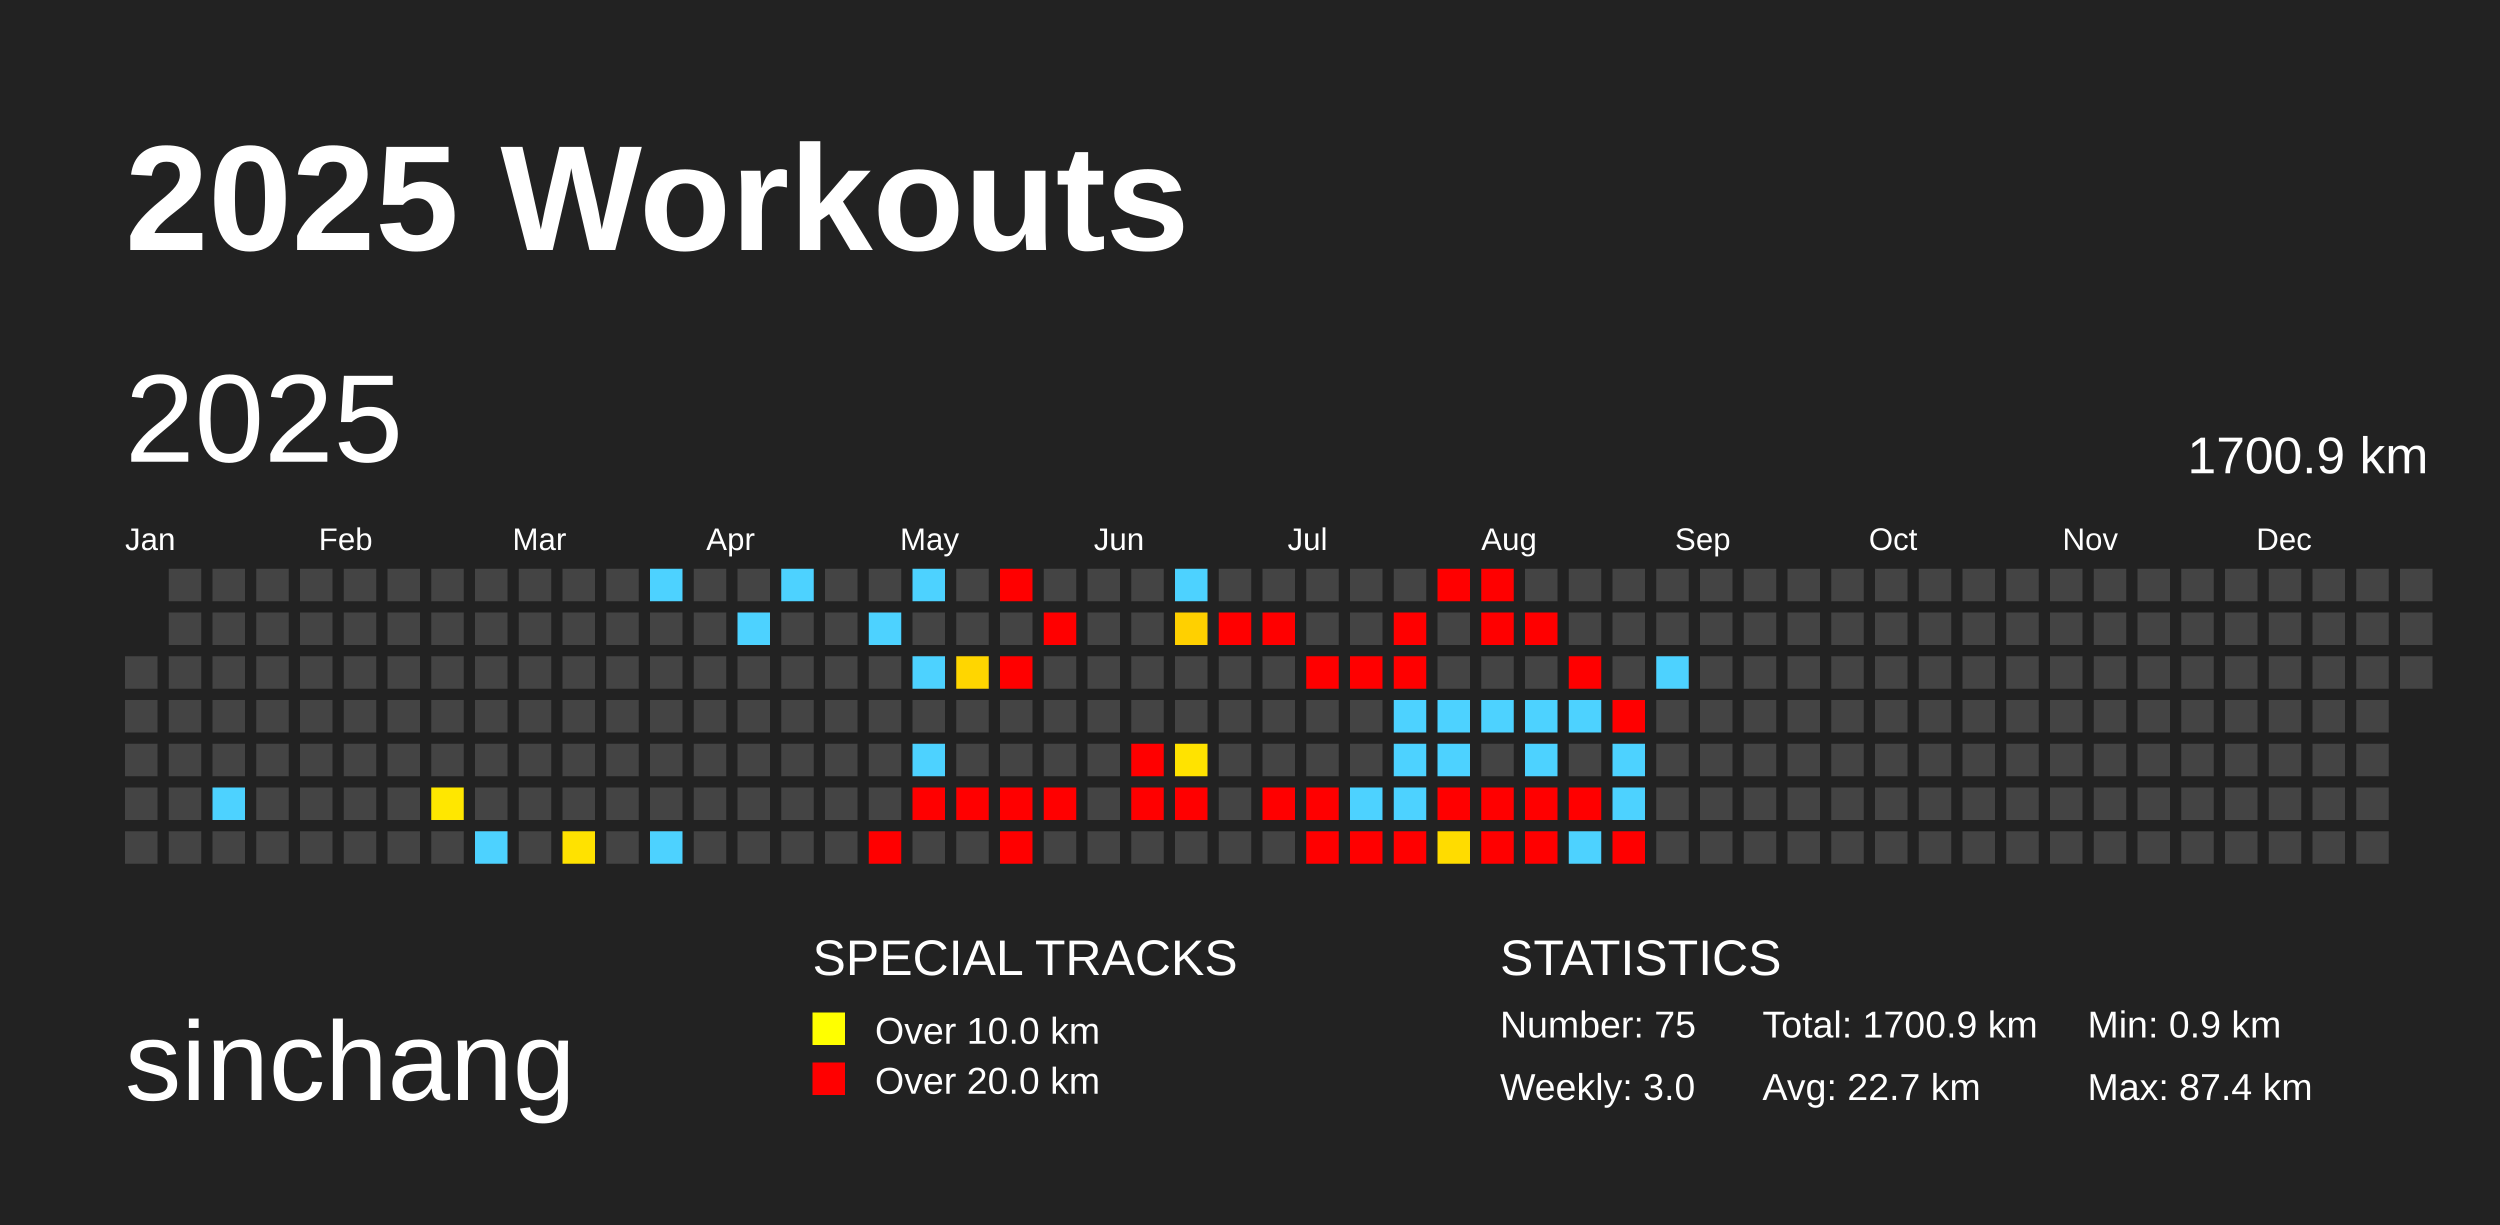
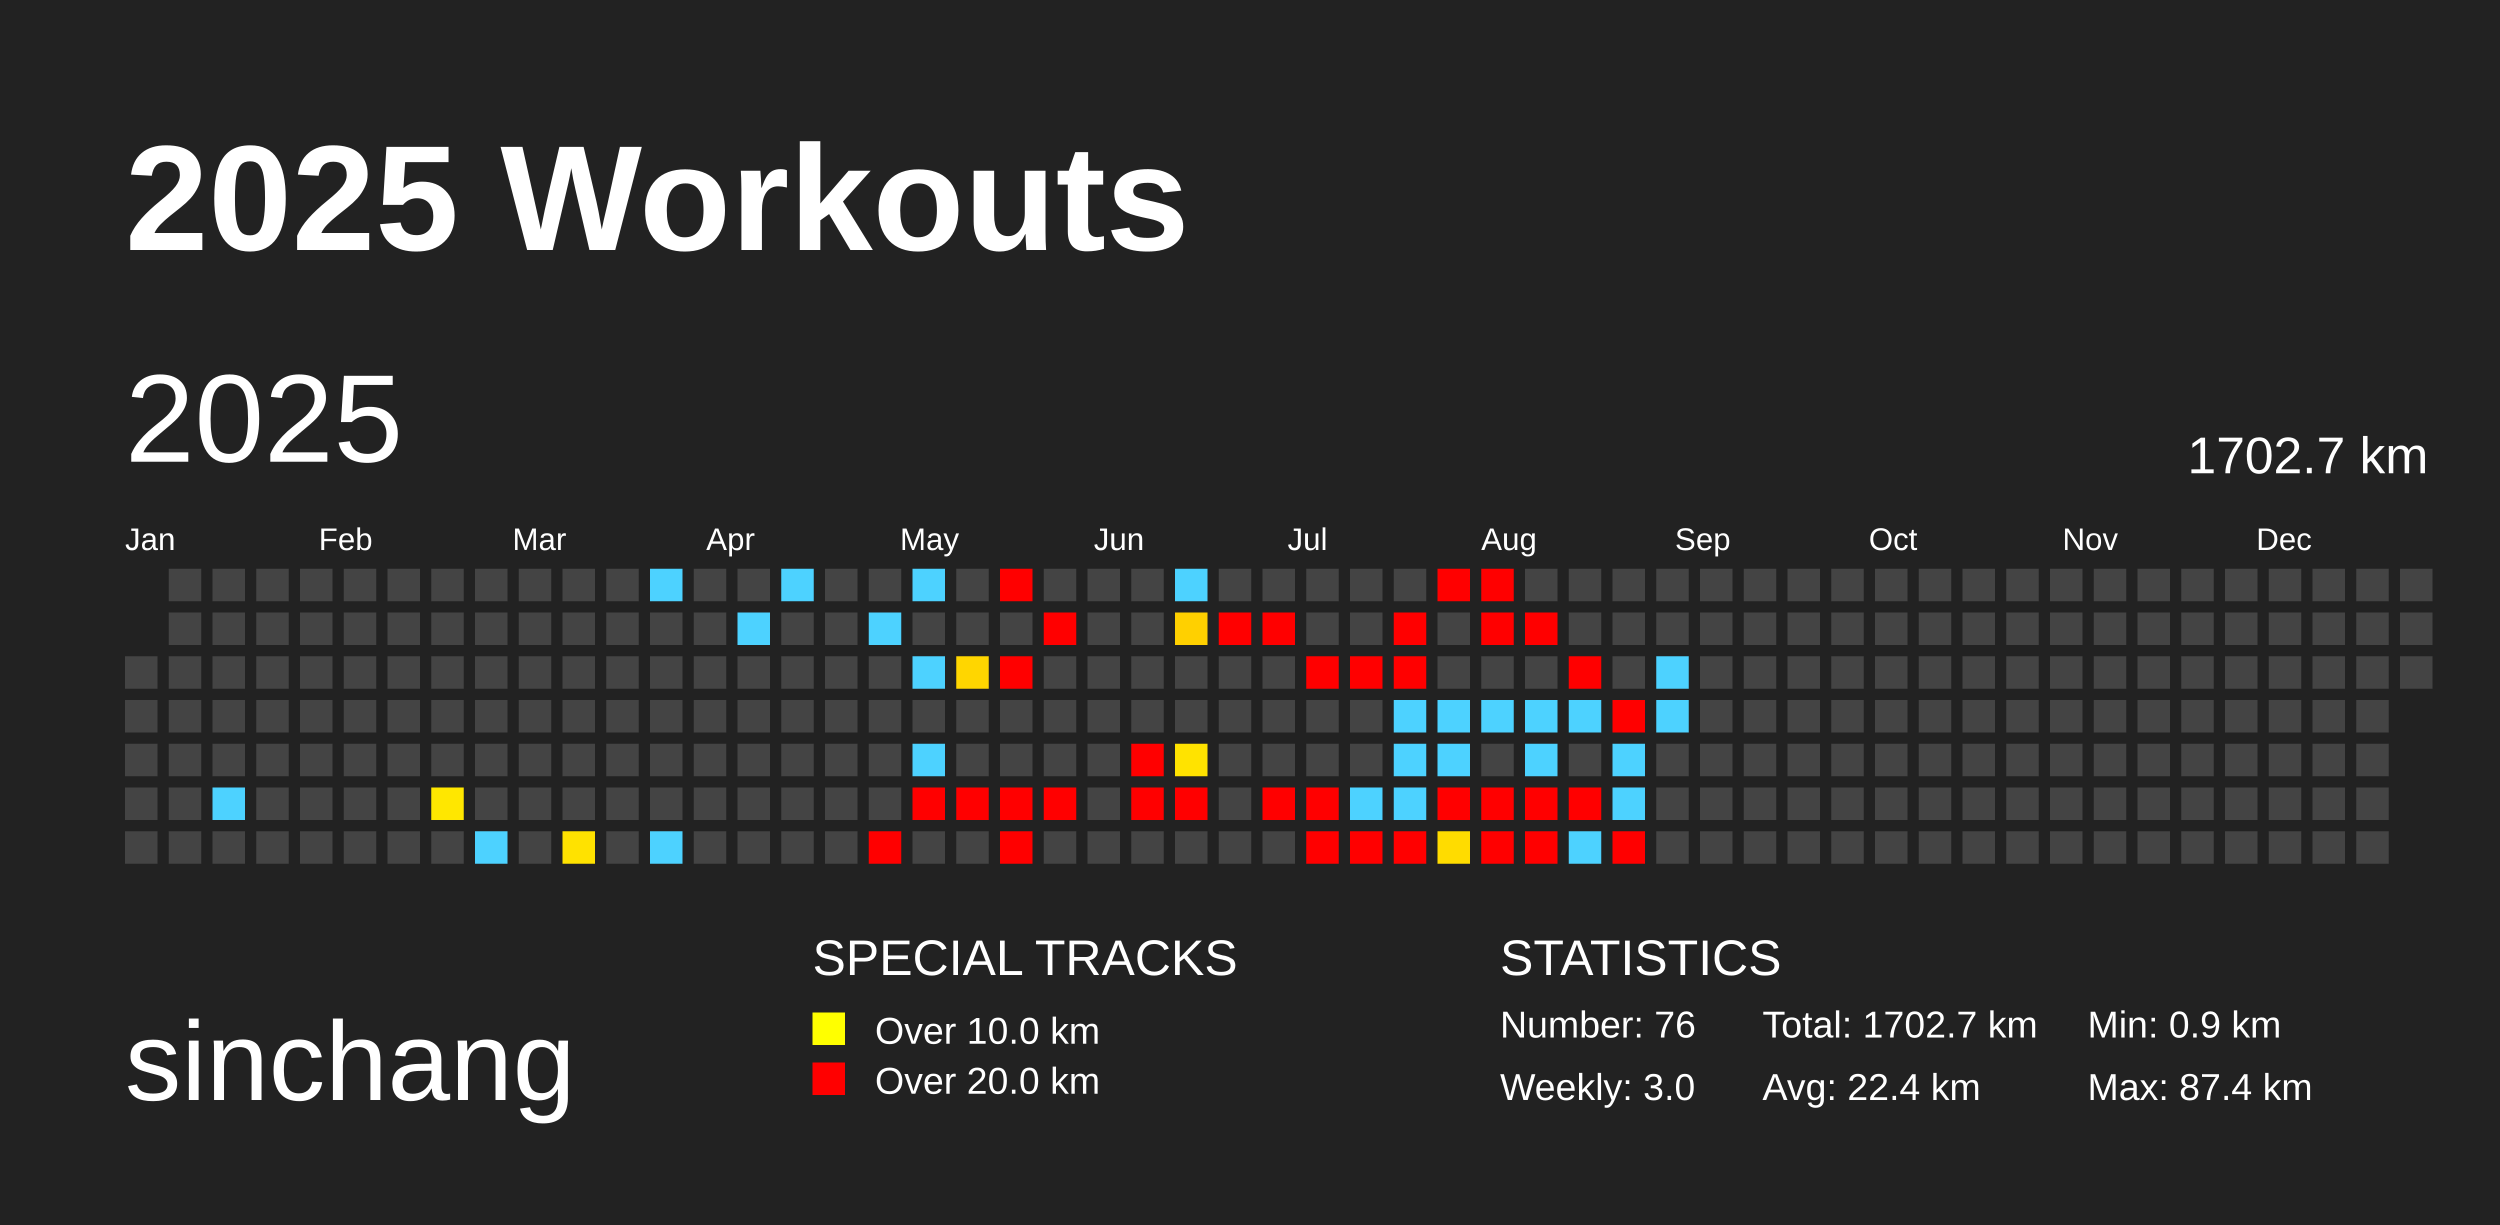
<svg xmlns="http://www.w3.org/2000/svg" baseProfile="full" height="98mm" version="1.1" viewBox="0,0,200,98" width="200mm">
  <defs />
  <rect fill="#222222" height="98" width="200" x="0" y="0" />
  <text fill="#FFFFFF" style="font-size:12px; font-family:Arial; font-weight:bold;" x="10" y="20">2025 Workouts</text>
  <text fill="#FFFFFF" style="font-size:9px; font-family:Arial" x="10" y="88">sinchang</text>
  <text fill="#FFFFFF" style="font-size:4px; font-family:Arial" x="65" y="78">SPECIAL TRACKS</text>
  <rect fill="yellow" height="2.6" width="2.6" x="65" y="81" />
  <text fill="#FFFFFF" style="font-size:3px; font-family:Arial" x="70" y="83.5">Over 10.0 km</text>
  <rect fill="red" height="2.6" width="2.6" x="65" y="85" />
  <text fill="#FFFFFF" style="font-size:3px; font-family:Arial" x="70" y="87.5">Over 20.0 km</text>
  <text fill="#FFFFFF" style="font-size:4px; font-family:Arial" x="120" y="78">STATISTICS</text>
-   <text fill="#FFFFFF" style="font-size:3px; font-family:Arial" x="120" y="83">Number: 75</text>
+   <text fill="#FFFFFF" style="font-size:3px; font-family:Arial" x="120" y="83">Number: 76</text>
  <text fill="#FFFFFF" style="font-size:3px; font-family:Arial" x="120" y="88">Weekly: 3.0</text>
-   <text fill="#FFFFFF" style="font-size:3px; font-family:Arial" x="141" y="83">Total: 1700.9 km</text>
-   <text fill="#FFFFFF" style="font-size:3px; font-family:Arial" x="141" y="88">Avg: 22.7 km</text>
+   <text fill="#FFFFFF" style="font-size:3px; font-family:Arial" x="141" y="83">Total: 1702.7 km</text>
+   <text fill="#FFFFFF" style="font-size:3px; font-family:Arial" x="141" y="88">Avg: 22.4 km</text>
  <text fill="#FFFFFF" style="font-size:3px; font-family:Arial" x="167" y="83">Min: 0.9 km</text>
  <text fill="#FFFFFF" style="font-size:3px; font-family:Arial" x="167" y="88">Max: 87.4 km</text>
  <text dominant-baseline="hanging" fill="#FFFFFF" style="font-size:10.0px; font-family:Arial;" x="10" y="30">2025</text>
-   <text dominant-baseline="hanging" fill="#FFFFFF" style="font-size:4.125px; font-family:Arial;" x="175" y="35">1700.9 km</text>
+   <text dominant-baseline="hanging" fill="#FFFFFF" style="font-size:4.125px; font-family:Arial;" x="175" y="35">1702.7 km</text>
  <text fill="#FFFFFF" style="font-size:2.5px; font-family:Arial" x="10.0" y="44">Jan</text>
  <text fill="#FFFFFF" style="font-size:2.5px; font-family:Arial" x="25.5" y="44">Feb</text>
  <text fill="#FFFFFF" style="font-size:2.5px; font-family:Arial" x="41.0" y="44">Mar</text>
  <text fill="#FFFFFF" style="font-size:2.5px; font-family:Arial" x="56.5" y="44">Apr</text>
  <text fill="#FFFFFF" style="font-size:2.5px; font-family:Arial" x="72.0" y="44">May</text>
  <text fill="#FFFFFF" style="font-size:2.5px; font-family:Arial" x="87.5" y="44">Jun</text>
  <text fill="#FFFFFF" style="font-size:2.5px; font-family:Arial" x="103.0" y="44">Jul</text>
  <text fill="#FFFFFF" style="font-size:2.5px; font-family:Arial" x="118.5" y="44">Aug</text>
  <text fill="#FFFFFF" style="font-size:2.5px; font-family:Arial" x="134.0" y="44">Sep</text>
  <text fill="#FFFFFF" style="font-size:2.5px; font-family:Arial" x="149.5" y="44">Oct</text>
  <text fill="#FFFFFF" style="font-size:2.5px; font-family:Arial" x="165.0" y="44">Nov</text>
  <text fill="#FFFFFF" style="font-size:2.5px; font-family:Arial" x="180.5" y="44">Dec</text>
  <rect fill="#444444" height="2.6" width="2.6" x="10.0" y="52.5" />
  <rect fill="#444444" height="2.6" width="2.6" x="10.0" y="56.0" />
  <rect fill="#444444" height="2.6" width="2.6" x="10.0" y="59.5" />
  <rect fill="#444444" height="2.6" width="2.6" x="10.0" y="63.0" />
  <rect fill="#444444" height="2.6" width="2.6" x="10.0" y="66.5" />
  <rect fill="#444444" height="2.6" width="2.6" x="13.5" y="45.5" />
  <rect fill="#444444" height="2.6" width="2.6" x="13.5" y="49.0" />
  <rect fill="#444444" height="2.6" width="2.6" x="13.5" y="52.5" />
  <rect fill="#444444" height="2.6" width="2.6" x="13.5" y="56.0" />
  <rect fill="#444444" height="2.6" width="2.6" x="13.5" y="59.5" />
  <rect fill="#444444" height="2.6" width="2.6" x="13.5" y="63.0" />
  <rect fill="#444444" height="2.6" width="2.6" x="13.5" y="66.5" />
  <rect fill="#444444" height="2.6" width="2.6" x="17.0" y="45.5" />
  <rect fill="#444444" height="2.6" width="2.6" x="17.0" y="49.0" />
  <rect fill="#444444" height="2.6" width="2.6" x="17.0" y="52.5" />
  <rect fill="#444444" height="2.6" width="2.6" x="17.0" y="56.0" />
  <rect fill="#444444" height="2.6" width="2.6" x="17.0" y="59.5" />
  <rect fill="#4dd2ff" height="2.6" width="2.6" x="17.0" y="63.0" />
  <rect fill="#444444" height="2.6" width="2.6" x="17.0" y="66.5" />
  <rect fill="#444444" height="2.6" width="2.6" x="20.5" y="45.5" />
  <rect fill="#444444" height="2.6" width="2.6" x="20.5" y="49.0" />
  <rect fill="#444444" height="2.6" width="2.6" x="20.5" y="52.5" />
  <rect fill="#444444" height="2.6" width="2.6" x="20.5" y="56.0" />
  <rect fill="#444444" height="2.6" width="2.6" x="20.5" y="59.5" />
  <rect fill="#444444" height="2.6" width="2.6" x="20.5" y="63.0" />
  <rect fill="#444444" height="2.6" width="2.6" x="20.5" y="66.5" />
  <rect fill="#444444" height="2.6" width="2.6" x="24.0" y="45.5" />
  <rect fill="#444444" height="2.6" width="2.6" x="24.0" y="49.0" />
  <rect fill="#444444" height="2.6" width="2.6" x="24.0" y="52.5" />
  <rect fill="#444444" height="2.6" width="2.6" x="24.0" y="56.0" />
  <rect fill="#444444" height="2.6" width="2.6" x="24.0" y="59.5" />
  <rect fill="#444444" height="2.6" width="2.6" x="24.0" y="63.0" />
  <rect fill="#444444" height="2.6" width="2.6" x="24.0" y="66.5" />
  <rect fill="#444444" height="2.6" width="2.6" x="27.5" y="45.5" />
  <rect fill="#444444" height="2.6" width="2.6" x="27.5" y="49.0" />
  <rect fill="#444444" height="2.6" width="2.6" x="27.5" y="52.5" />
  <rect fill="#444444" height="2.6" width="2.6" x="27.5" y="56.0" />
  <rect fill="#444444" height="2.6" width="2.6" x="27.5" y="59.5" />
  <rect fill="#444444" height="2.6" width="2.6" x="27.5" y="63.0" />
  <rect fill="#444444" height="2.6" width="2.6" x="27.5" y="66.5" />
  <rect fill="#444444" height="2.6" width="2.6" x="31.0" y="45.5" />
  <rect fill="#444444" height="2.6" width="2.6" x="31.0" y="49.0" />
  <rect fill="#444444" height="2.6" width="2.6" x="31.0" y="52.5" />
  <rect fill="#444444" height="2.6" width="2.6" x="31.0" y="56.0" />
  <rect fill="#444444" height="2.6" width="2.6" x="31.0" y="59.5" />
  <rect fill="#444444" height="2.6" width="2.6" x="31.0" y="63.0" />
  <rect fill="#444444" height="2.6" width="2.6" x="31.0" y="66.5" />
  <rect fill="#444444" height="2.6" width="2.6" x="34.5" y="45.5" />
  <rect fill="#444444" height="2.6" width="2.6" x="34.5" y="49.0" />
  <rect fill="#444444" height="2.6" width="2.6" x="34.5" y="52.5" />
  <rect fill="#444444" height="2.6" width="2.6" x="34.5" y="56.0" />
  <rect fill="#444444" height="2.6" width="2.6" x="34.5" y="59.5" />
  <rect fill="#ffe700" height="2.6" width="2.6" x="34.5" y="63.0" />
  <rect fill="#444444" height="2.6" width="2.6" x="34.5" y="66.5" />
  <rect fill="#444444" height="2.6" width="2.6" x="38.0" y="45.5" />
  <rect fill="#444444" height="2.6" width="2.6" x="38.0" y="49.0" />
  <rect fill="#444444" height="2.6" width="2.6" x="38.0" y="52.5" />
  <rect fill="#444444" height="2.6" width="2.6" x="38.0" y="56.0" />
  <rect fill="#444444" height="2.6" width="2.6" x="38.0" y="59.5" />
  <rect fill="#444444" height="2.6" width="2.6" x="38.0" y="63.0" />
  <rect fill="#4dd2ff" height="2.6" width="2.6" x="38.0" y="66.5" />
  <rect fill="#444444" height="2.6" width="2.6" x="41.5" y="45.5" />
  <rect fill="#444444" height="2.6" width="2.6" x="41.5" y="49.0" />
  <rect fill="#444444" height="2.6" width="2.6" x="41.5" y="52.5" />
  <rect fill="#444444" height="2.6" width="2.6" x="41.5" y="56.0" />
  <rect fill="#444444" height="2.6" width="2.6" x="41.5" y="59.5" />
  <rect fill="#444444" height="2.6" width="2.6" x="41.5" y="63.0" />
  <rect fill="#444444" height="2.6" width="2.6" x="41.5" y="66.5" />
  <rect fill="#444444" height="2.6" width="2.6" x="45.0" y="45.5" />
  <rect fill="#444444" height="2.6" width="2.6" x="45.0" y="49.0" />
  <rect fill="#444444" height="2.6" width="2.6" x="45.0" y="52.5" />
  <rect fill="#444444" height="2.6" width="2.6" x="45.0" y="56.0" />
  <rect fill="#444444" height="2.6" width="2.6" x="45.0" y="59.5" />
  <rect fill="#444444" height="2.6" width="2.6" x="45.0" y="63.0" />
  <rect fill="#ffe200" height="2.6" width="2.6" x="45.0" y="66.5" />
  <rect fill="#444444" height="2.6" width="2.6" x="48.5" y="45.5" />
  <rect fill="#444444" height="2.6" width="2.6" x="48.5" y="49.0" />
  <rect fill="#444444" height="2.6" width="2.6" x="48.5" y="52.5" />
  <rect fill="#444444" height="2.6" width="2.6" x="48.5" y="56.0" />
  <rect fill="#444444" height="2.6" width="2.6" x="48.5" y="59.5" />
  <rect fill="#444444" height="2.6" width="2.6" x="48.5" y="63.0" />
  <rect fill="#444444" height="2.6" width="2.6" x="48.5" y="66.5" />
  <rect fill="#4dd2ff" height="2.6" width="2.6" x="52.0" y="45.5" />
  <rect fill="#444444" height="2.6" width="2.6" x="52.0" y="49.0" />
  <rect fill="#444444" height="2.6" width="2.6" x="52.0" y="52.5" />
  <rect fill="#444444" height="2.6" width="2.6" x="52.0" y="56.0" />
  <rect fill="#444444" height="2.6" width="2.6" x="52.0" y="59.5" />
  <rect fill="#444444" height="2.6" width="2.6" x="52.0" y="63.0" />
  <rect fill="#4dd2ff" height="2.6" width="2.6" x="52.0" y="66.5" />
  <rect fill="#444444" height="2.6" width="2.6" x="55.5" y="45.5" />
  <rect fill="#444444" height="2.6" width="2.6" x="55.5" y="49.0" />
  <rect fill="#444444" height="2.6" width="2.6" x="55.5" y="52.5" />
  <rect fill="#444444" height="2.6" width="2.6" x="55.5" y="56.0" />
  <rect fill="#444444" height="2.6" width="2.6" x="55.5" y="59.5" />
  <rect fill="#444444" height="2.6" width="2.6" x="55.5" y="63.0" />
  <rect fill="#444444" height="2.6" width="2.6" x="55.5" y="66.5" />
  <rect fill="#444444" height="2.6" width="2.6" x="59.0" y="45.5" />
  <rect fill="#4dd2ff" height="2.6" width="2.6" x="59.0" y="49.0" />
  <rect fill="#444444" height="2.6" width="2.6" x="59.0" y="52.5" />
  <rect fill="#444444" height="2.6" width="2.6" x="59.0" y="56.0" />
  <rect fill="#444444" height="2.6" width="2.6" x="59.0" y="59.5" />
  <rect fill="#444444" height="2.6" width="2.6" x="59.0" y="63.0" />
  <rect fill="#444444" height="2.6" width="2.6" x="59.0" y="66.5" />
  <rect fill="#4dd2ff" height="2.6" width="2.6" x="62.5" y="45.5" />
  <rect fill="#444444" height="2.6" width="2.6" x="62.5" y="49.0" />
  <rect fill="#444444" height="2.6" width="2.6" x="62.5" y="52.5" />
  <rect fill="#444444" height="2.6" width="2.6" x="62.5" y="56.0" />
  <rect fill="#444444" height="2.6" width="2.6" x="62.5" y="59.5" />
  <rect fill="#444444" height="2.6" width="2.6" x="62.5" y="63.0" />
  <rect fill="#444444" height="2.6" width="2.6" x="62.5" y="66.5" />
  <rect fill="#444444" height="2.6" width="2.6" x="66.0" y="45.5" />
  <rect fill="#444444" height="2.6" width="2.6" x="66.0" y="49.0" />
  <rect fill="#444444" height="2.6" width="2.6" x="66.0" y="52.5" />
  <rect fill="#444444" height="2.6" width="2.6" x="66.0" y="56.0" />
  <rect fill="#444444" height="2.6" width="2.6" x="66.0" y="59.5" />
  <rect fill="#444444" height="2.6" width="2.6" x="66.0" y="63.0" />
  <rect fill="#444444" height="2.6" width="2.6" x="66.0" y="66.5" />
  <rect fill="#444444" height="2.6" width="2.6" x="69.5" y="45.5" />
  <rect fill="#4dd2ff" height="2.6" width="2.6" x="69.5" y="49.0" />
  <rect fill="#444444" height="2.6" width="2.6" x="69.5" y="52.5" />
  <rect fill="#444444" height="2.6" width="2.6" x="69.5" y="56.0" />
  <rect fill="#444444" height="2.6" width="2.6" x="69.5" y="59.5" />
  <rect fill="#444444" height="2.6" width="2.6" x="69.5" y="63.0" />
  <rect fill="red" height="2.6" width="2.6" x="69.5" y="66.5" />
  <rect fill="#4dd2ff" height="2.6" width="2.6" x="73.0" y="45.5" />
  <rect fill="#444444" height="2.6" width="2.6" x="73.0" y="49.0" />
  <rect fill="#4dd2ff" height="2.6" width="2.6" x="73.0" y="52.5" />
  <rect fill="#444444" height="2.6" width="2.6" x="73.0" y="56.0" />
  <rect fill="#4dd2ff" height="2.6" width="2.6" x="73.0" y="59.5" />
  <rect fill="red" height="2.6" width="2.6" x="73.0" y="63.0" />
  <rect fill="#444444" height="2.6" width="2.6" x="73.0" y="66.5" />
  <rect fill="#444444" height="2.6" width="2.6" x="76.5" y="45.5" />
  <rect fill="#444444" height="2.6" width="2.6" x="76.5" y="49.0" />
  <rect fill="#ffd600" height="2.6" width="2.6" x="76.5" y="52.5" />
  <rect fill="#444444" height="2.6" width="2.6" x="76.5" y="56.0" />
  <rect fill="#444444" height="2.6" width="2.6" x="76.5" y="59.5" />
  <rect fill="red" height="2.6" width="2.6" x="76.5" y="63.0" />
  <rect fill="#444444" height="2.6" width="2.6" x="76.5" y="66.5" />
  <rect fill="red" height="2.6" width="2.6" x="80.0" y="45.5" />
  <rect fill="#444444" height="2.6" width="2.6" x="80.0" y="49.0" />
  <rect fill="red" height="2.6" width="2.6" x="80.0" y="52.5" />
  <rect fill="#444444" height="2.6" width="2.6" x="80.0" y="56.0" />
  <rect fill="#444444" height="2.6" width="2.6" x="80.0" y="59.5" />
  <rect fill="red" height="2.6" width="2.6" x="80.0" y="63.0" />
  <rect fill="red" height="2.6" width="2.6" x="80.0" y="66.5" />
  <rect fill="#444444" height="2.6" width="2.6" x="83.5" y="45.5" />
  <rect fill="red" height="2.6" width="2.6" x="83.5" y="49.0" />
  <rect fill="#444444" height="2.6" width="2.6" x="83.5" y="52.5" />
  <rect fill="#444444" height="2.6" width="2.6" x="83.5" y="56.0" />
  <rect fill="#444444" height="2.6" width="2.6" x="83.5" y="59.5" />
  <rect fill="red" height="2.6" width="2.6" x="83.5" y="63.0" />
  <rect fill="#444444" height="2.6" width="2.6" x="83.5" y="66.5" />
  <rect fill="#444444" height="2.6" width="2.6" x="87.0" y="45.5" />
  <rect fill="#444444" height="2.6" width="2.6" x="87.0" y="49.0" />
  <rect fill="#444444" height="2.6" width="2.6" x="87.0" y="52.5" />
  <rect fill="#444444" height="2.6" width="2.6" x="87.0" y="56.0" />
  <rect fill="#444444" height="2.6" width="2.6" x="87.0" y="59.5" />
  <rect fill="#444444" height="2.6" width="2.6" x="87.0" y="63.0" />
  <rect fill="#444444" height="2.6" width="2.6" x="87.0" y="66.5" />
  <rect fill="#444444" height="2.6" width="2.6" x="90.5" y="45.5" />
  <rect fill="#444444" height="2.6" width="2.6" x="90.5" y="49.0" />
  <rect fill="#444444" height="2.6" width="2.6" x="90.5" y="52.5" />
  <rect fill="#444444" height="2.6" width="2.6" x="90.5" y="56.0" />
  <rect fill="red" height="2.6" width="2.6" x="90.5" y="59.5" />
  <rect fill="red" height="2.6" width="2.6" x="90.5" y="63.0" />
  <rect fill="#444444" height="2.6" width="2.6" x="90.5" y="66.5" />
  <rect fill="#4dd2ff" height="2.6" width="2.6" x="94.0" y="45.5" />
  <rect fill="#ffd000" height="2.6" width="2.6" x="94.0" y="49.0" />
  <rect fill="#444444" height="2.6" width="2.6" x="94.0" y="52.5" />
  <rect fill="#444444" height="2.6" width="2.6" x="94.0" y="56.0" />
  <rect fill="#ffe300" height="2.6" width="2.6" x="94.0" y="59.5" />
  <rect fill="red" height="2.6" width="2.6" x="94.0" y="63.0" />
  <rect fill="#444444" height="2.6" width="2.6" x="94.0" y="66.5" />
  <rect fill="#444444" height="2.6" width="2.6" x="97.5" y="45.5" />
  <rect fill="red" height="2.6" width="2.6" x="97.5" y="49.0" />
  <rect fill="#444444" height="2.6" width="2.6" x="97.5" y="52.5" />
  <rect fill="#444444" height="2.6" width="2.6" x="97.5" y="56.0" />
  <rect fill="#444444" height="2.6" width="2.6" x="97.5" y="59.5" />
  <rect fill="#444444" height="2.6" width="2.6" x="97.5" y="63.0" />
  <rect fill="#444444" height="2.6" width="2.6" x="97.5" y="66.5" />
  <rect fill="#444444" height="2.6" width="2.6" x="101.0" y="45.5" />
  <rect fill="red" height="2.6" width="2.6" x="101.0" y="49.0" />
  <rect fill="#444444" height="2.6" width="2.6" x="101.0" y="52.5" />
  <rect fill="#444444" height="2.6" width="2.6" x="101.0" y="56.0" />
  <rect fill="#444444" height="2.6" width="2.6" x="101.0" y="59.5" />
  <rect fill="red" height="2.6" width="2.6" x="101.0" y="63.0" />
  <rect fill="#444444" height="2.6" width="2.6" x="101.0" y="66.5" />
  <rect fill="#444444" height="2.6" width="2.6" x="104.5" y="45.5" />
  <rect fill="#444444" height="2.6" width="2.6" x="104.5" y="49.0" />
  <rect fill="red" height="2.6" width="2.6" x="104.5" y="52.5" />
  <rect fill="#444444" height="2.6" width="2.6" x="104.5" y="56.0" />
  <rect fill="#444444" height="2.6" width="2.6" x="104.5" y="59.5" />
  <rect fill="red" height="2.6" width="2.6" x="104.5" y="63.0" />
  <rect fill="red" height="2.6" width="2.6" x="104.5" y="66.5" />
  <rect fill="#444444" height="2.6" width="2.6" x="108.0" y="45.5" />
  <rect fill="#444444" height="2.6" width="2.6" x="108.0" y="49.0" />
  <rect fill="red" height="2.6" width="2.6" x="108.0" y="52.5" />
  <rect fill="#444444" height="2.6" width="2.6" x="108.0" y="56.0" />
  <rect fill="#444444" height="2.6" width="2.6" x="108.0" y="59.5" />
  <rect fill="#4dd2ff" height="2.6" width="2.6" x="108.0" y="63.0" />
  <rect fill="red" height="2.6" width="2.6" x="108.0" y="66.5" />
  <rect fill="#444444" height="2.6" width="2.6" x="111.5" y="45.5" />
  <rect fill="red" height="2.6" width="2.6" x="111.5" y="49.0" />
  <rect fill="red" height="2.6" width="2.6" x="111.5" y="52.5" />
  <rect fill="#4dd2ff" height="2.6" width="2.6" x="111.5" y="56.0" />
  <rect fill="#4dd2ff" height="2.6" width="2.6" x="111.5" y="59.5" />
  <rect fill="#4dd2ff" height="2.6" width="2.6" x="111.5" y="63.0" />
  <rect fill="red" height="2.6" width="2.6" x="111.5" y="66.5" />
  <rect fill="red" height="2.6" width="2.6" x="115.0" y="45.5" />
  <rect fill="#444444" height="2.6" width="2.6" x="115.0" y="49.0" />
  <rect fill="#444444" height="2.6" width="2.6" x="115.0" y="52.5" />
  <rect fill="#4dd2ff" height="2.6" width="2.6" x="115.0" y="56.0" />
  <rect fill="#4dd2ff" height="2.6" width="2.6" x="115.0" y="59.5" />
  <rect fill="red" height="2.6" width="2.6" x="115.0" y="63.0" />
  <rect fill="#ffdc00" height="2.6" width="2.6" x="115.0" y="66.5" />
  <rect fill="red" height="2.6" width="2.6" x="118.5" y="45.5" />
  <rect fill="red" height="2.6" width="2.6" x="118.5" y="49.0" />
  <rect fill="#444444" height="2.6" width="2.6" x="118.5" y="52.5" />
  <rect fill="#4dd2ff" height="2.6" width="2.6" x="118.5" y="56.0" />
  <rect fill="#444444" height="2.6" width="2.6" x="118.5" y="59.5" />
  <rect fill="red" height="2.6" width="2.6" x="118.5" y="63.0" />
  <rect fill="red" height="2.6" width="2.6" x="118.5" y="66.5" />
  <rect fill="#444444" height="2.6" width="2.6" x="122.0" y="45.5" />
  <rect fill="red" height="2.6" width="2.6" x="122.0" y="49.0" />
  <rect fill="#444444" height="2.6" width="2.6" x="122.0" y="52.5" />
  <rect fill="#4dd2ff" height="2.6" width="2.6" x="122.0" y="56.0" />
  <rect fill="#4dd2ff" height="2.6" width="2.6" x="122.0" y="59.5" />
  <rect fill="red" height="2.6" width="2.6" x="122.0" y="63.0" />
  <rect fill="red" height="2.6" width="2.6" x="122.0" y="66.5" />
  <rect fill="#444444" height="2.6" width="2.6" x="125.5" y="45.5" />
  <rect fill="#444444" height="2.6" width="2.6" x="125.5" y="49.0" />
  <rect fill="red" height="2.6" width="2.6" x="125.5" y="52.5" />
  <rect fill="#4dd2ff" height="2.6" width="2.6" x="125.5" y="56.0" />
  <rect fill="#444444" height="2.6" width="2.6" x="125.5" y="59.5" />
  <rect fill="red" height="2.6" width="2.6" x="125.5" y="63.0" />
  <rect fill="#4dd2ff" height="2.6" width="2.6" x="125.5" y="66.5" />
  <rect fill="#444444" height="2.6" width="2.6" x="129.0" y="45.5" />
  <rect fill="#444444" height="2.6" width="2.6" x="129.0" y="49.0" />
  <rect fill="#444444" height="2.6" width="2.6" x="129.0" y="52.5" />
  <rect fill="red" height="2.6" width="2.6" x="129.0" y="56.0" />
  <rect fill="#4dd2ff" height="2.6" width="2.6" x="129.0" y="59.5" />
  <rect fill="#4dd2ff" height="2.6" width="2.6" x="129.0" y="63.0" />
  <rect fill="red" height="2.6" width="2.6" x="129.0" y="66.5" />
  <rect fill="#444444" height="2.6" width="2.6" x="132.5" y="45.5" />
  <rect fill="#444444" height="2.6" width="2.6" x="132.5" y="49.0" />
  <rect fill="#4dd2ff" height="2.6" width="2.6" x="132.5" y="52.5" />
-   <rect fill="#444444" height="2.6" width="2.6" x="132.5" y="56.0" />
+   <rect fill="#4dd2ff" height="2.6" width="2.6" x="132.5" y="56.0" />
  <rect fill="#444444" height="2.6" width="2.6" x="132.5" y="59.5" />
  <rect fill="#444444" height="2.6" width="2.6" x="132.5" y="63.0" />
  <rect fill="#444444" height="2.6" width="2.6" x="132.5" y="66.5" />
  <rect fill="#444444" height="2.6" width="2.6" x="136.0" y="45.5" />
  <rect fill="#444444" height="2.6" width="2.6" x="136.0" y="49.0" />
  <rect fill="#444444" height="2.6" width="2.6" x="136.0" y="52.5" />
  <rect fill="#444444" height="2.6" width="2.6" x="136.0" y="56.0" />
  <rect fill="#444444" height="2.6" width="2.6" x="136.0" y="59.5" />
  <rect fill="#444444" height="2.6" width="2.6" x="136.0" y="63.0" />
  <rect fill="#444444" height="2.6" width="2.6" x="136.0" y="66.5" />
  <rect fill="#444444" height="2.6" width="2.6" x="139.5" y="45.5" />
  <rect fill="#444444" height="2.6" width="2.6" x="139.5" y="49.0" />
  <rect fill="#444444" height="2.6" width="2.6" x="139.5" y="52.5" />
  <rect fill="#444444" height="2.6" width="2.6" x="139.5" y="56.0" />
  <rect fill="#444444" height="2.6" width="2.6" x="139.5" y="59.5" />
  <rect fill="#444444" height="2.6" width="2.6" x="139.5" y="63.0" />
  <rect fill="#444444" height="2.6" width="2.6" x="139.5" y="66.5" />
  <rect fill="#444444" height="2.6" width="2.6" x="143.0" y="45.5" />
  <rect fill="#444444" height="2.6" width="2.6" x="143.0" y="49.0" />
  <rect fill="#444444" height="2.6" width="2.6" x="143.0" y="52.5" />
  <rect fill="#444444" height="2.6" width="2.6" x="143.0" y="56.0" />
  <rect fill="#444444" height="2.6" width="2.6" x="143.0" y="59.5" />
  <rect fill="#444444" height="2.6" width="2.6" x="143.0" y="63.0" />
  <rect fill="#444444" height="2.6" width="2.6" x="143.0" y="66.5" />
  <rect fill="#444444" height="2.6" width="2.6" x="146.5" y="45.5" />
  <rect fill="#444444" height="2.6" width="2.6" x="146.5" y="49.0" />
  <rect fill="#444444" height="2.6" width="2.6" x="146.5" y="52.5" />
  <rect fill="#444444" height="2.6" width="2.6" x="146.5" y="56.0" />
  <rect fill="#444444" height="2.6" width="2.6" x="146.5" y="59.5" />
  <rect fill="#444444" height="2.6" width="2.6" x="146.5" y="63.0" />
  <rect fill="#444444" height="2.6" width="2.6" x="146.5" y="66.5" />
  <rect fill="#444444" height="2.6" width="2.6" x="150.0" y="45.5" />
  <rect fill="#444444" height="2.6" width="2.6" x="150.0" y="49.0" />
  <rect fill="#444444" height="2.6" width="2.6" x="150.0" y="52.5" />
  <rect fill="#444444" height="2.6" width="2.6" x="150.0" y="56.0" />
  <rect fill="#444444" height="2.6" width="2.6" x="150.0" y="59.5" />
  <rect fill="#444444" height="2.6" width="2.6" x="150.0" y="63.0" />
  <rect fill="#444444" height="2.6" width="2.6" x="150.0" y="66.5" />
  <rect fill="#444444" height="2.6" width="2.6" x="153.5" y="45.5" />
  <rect fill="#444444" height="2.6" width="2.6" x="153.5" y="49.0" />
  <rect fill="#444444" height="2.6" width="2.6" x="153.5" y="52.5" />
  <rect fill="#444444" height="2.6" width="2.6" x="153.5" y="56.0" />
  <rect fill="#444444" height="2.6" width="2.6" x="153.5" y="59.5" />
  <rect fill="#444444" height="2.6" width="2.6" x="153.5" y="63.0" />
  <rect fill="#444444" height="2.6" width="2.6" x="153.5" y="66.5" />
  <rect fill="#444444" height="2.6" width="2.6" x="157.0" y="45.5" />
  <rect fill="#444444" height="2.6" width="2.6" x="157.0" y="49.0" />
  <rect fill="#444444" height="2.6" width="2.6" x="157.0" y="52.5" />
  <rect fill="#444444" height="2.6" width="2.6" x="157.0" y="56.0" />
  <rect fill="#444444" height="2.6" width="2.6" x="157.0" y="59.5" />
  <rect fill="#444444" height="2.6" width="2.6" x="157.0" y="63.0" />
  <rect fill="#444444" height="2.6" width="2.6" x="157.0" y="66.5" />
  <rect fill="#444444" height="2.6" width="2.6" x="160.5" y="45.5" />
  <rect fill="#444444" height="2.6" width="2.6" x="160.5" y="49.0" />
  <rect fill="#444444" height="2.6" width="2.6" x="160.5" y="52.5" />
  <rect fill="#444444" height="2.6" width="2.6" x="160.5" y="56.0" />
  <rect fill="#444444" height="2.6" width="2.6" x="160.5" y="59.5" />
  <rect fill="#444444" height="2.6" width="2.6" x="160.5" y="63.0" />
  <rect fill="#444444" height="2.6" width="2.6" x="160.5" y="66.5" />
  <rect fill="#444444" height="2.6" width="2.6" x="164.0" y="45.5" />
  <rect fill="#444444" height="2.6" width="2.6" x="164.0" y="49.0" />
  <rect fill="#444444" height="2.6" width="2.6" x="164.0" y="52.5" />
  <rect fill="#444444" height="2.6" width="2.6" x="164.0" y="56.0" />
  <rect fill="#444444" height="2.6" width="2.6" x="164.0" y="59.5" />
  <rect fill="#444444" height="2.6" width="2.6" x="164.0" y="63.0" />
  <rect fill="#444444" height="2.6" width="2.6" x="164.0" y="66.5" />
  <rect fill="#444444" height="2.6" width="2.6" x="167.5" y="45.5" />
  <rect fill="#444444" height="2.6" width="2.6" x="167.5" y="49.0" />
  <rect fill="#444444" height="2.6" width="2.6" x="167.5" y="52.5" />
  <rect fill="#444444" height="2.6" width="2.6" x="167.5" y="56.0" />
  <rect fill="#444444" height="2.6" width="2.6" x="167.5" y="59.5" />
  <rect fill="#444444" height="2.6" width="2.6" x="167.5" y="63.0" />
  <rect fill="#444444" height="2.6" width="2.6" x="167.5" y="66.5" />
  <rect fill="#444444" height="2.6" width="2.6" x="171.0" y="45.5" />
  <rect fill="#444444" height="2.6" width="2.6" x="171.0" y="49.0" />
  <rect fill="#444444" height="2.6" width="2.6" x="171.0" y="52.5" />
  <rect fill="#444444" height="2.6" width="2.6" x="171.0" y="56.0" />
  <rect fill="#444444" height="2.6" width="2.6" x="171.0" y="59.5" />
  <rect fill="#444444" height="2.6" width="2.6" x="171.0" y="63.0" />
  <rect fill="#444444" height="2.6" width="2.6" x="171.0" y="66.5" />
  <rect fill="#444444" height="2.6" width="2.6" x="174.5" y="45.5" />
  <rect fill="#444444" height="2.6" width="2.6" x="174.5" y="49.0" />
  <rect fill="#444444" height="2.6" width="2.6" x="174.5" y="52.5" />
  <rect fill="#444444" height="2.6" width="2.6" x="174.5" y="56.0" />
  <rect fill="#444444" height="2.6" width="2.6" x="174.5" y="59.5" />
  <rect fill="#444444" height="2.6" width="2.6" x="174.5" y="63.0" />
  <rect fill="#444444" height="2.6" width="2.6" x="174.5" y="66.5" />
  <rect fill="#444444" height="2.6" width="2.6" x="178.0" y="45.5" />
  <rect fill="#444444" height="2.6" width="2.6" x="178.0" y="49.0" />
  <rect fill="#444444" height="2.6" width="2.6" x="178.0" y="52.5" />
  <rect fill="#444444" height="2.6" width="2.6" x="178.0" y="56.0" />
  <rect fill="#444444" height="2.6" width="2.6" x="178.0" y="59.5" />
  <rect fill="#444444" height="2.6" width="2.6" x="178.0" y="63.0" />
  <rect fill="#444444" height="2.6" width="2.6" x="178.0" y="66.5" />
  <rect fill="#444444" height="2.6" width="2.6" x="181.5" y="45.5" />
  <rect fill="#444444" height="2.6" width="2.6" x="181.5" y="49.0" />
  <rect fill="#444444" height="2.6" width="2.6" x="181.5" y="52.5" />
  <rect fill="#444444" height="2.6" width="2.6" x="181.5" y="56.0" />
  <rect fill="#444444" height="2.6" width="2.6" x="181.5" y="59.5" />
  <rect fill="#444444" height="2.6" width="2.6" x="181.5" y="63.0" />
  <rect fill="#444444" height="2.6" width="2.6" x="181.5" y="66.5" />
  <rect fill="#444444" height="2.6" width="2.6" x="185.0" y="45.5" />
  <rect fill="#444444" height="2.6" width="2.6" x="185.0" y="49.0" />
  <rect fill="#444444" height="2.6" width="2.6" x="185.0" y="52.5" />
  <rect fill="#444444" height="2.6" width="2.6" x="185.0" y="56.0" />
  <rect fill="#444444" height="2.6" width="2.6" x="185.0" y="59.5" />
  <rect fill="#444444" height="2.6" width="2.6" x="185.0" y="63.0" />
  <rect fill="#444444" height="2.6" width="2.6" x="185.0" y="66.5" />
  <rect fill="#444444" height="2.6" width="2.6" x="188.5" y="45.5" />
  <rect fill="#444444" height="2.6" width="2.6" x="188.5" y="49.0" />
  <rect fill="#444444" height="2.6" width="2.6" x="188.5" y="52.5" />
  <rect fill="#444444" height="2.6" width="2.6" x="188.5" y="56.0" />
  <rect fill="#444444" height="2.6" width="2.6" x="188.5" y="59.5" />
  <rect fill="#444444" height="2.6" width="2.6" x="188.5" y="63.0" />
  <rect fill="#444444" height="2.6" width="2.6" x="188.5" y="66.5" />
  <rect fill="#444444" height="2.6" width="2.6" x="192.0" y="45.5" />
  <rect fill="#444444" height="2.6" width="2.6" x="192.0" y="49.0" />
  <rect fill="#444444" height="2.6" width="2.6" x="192.0" y="52.5" />
</svg>
